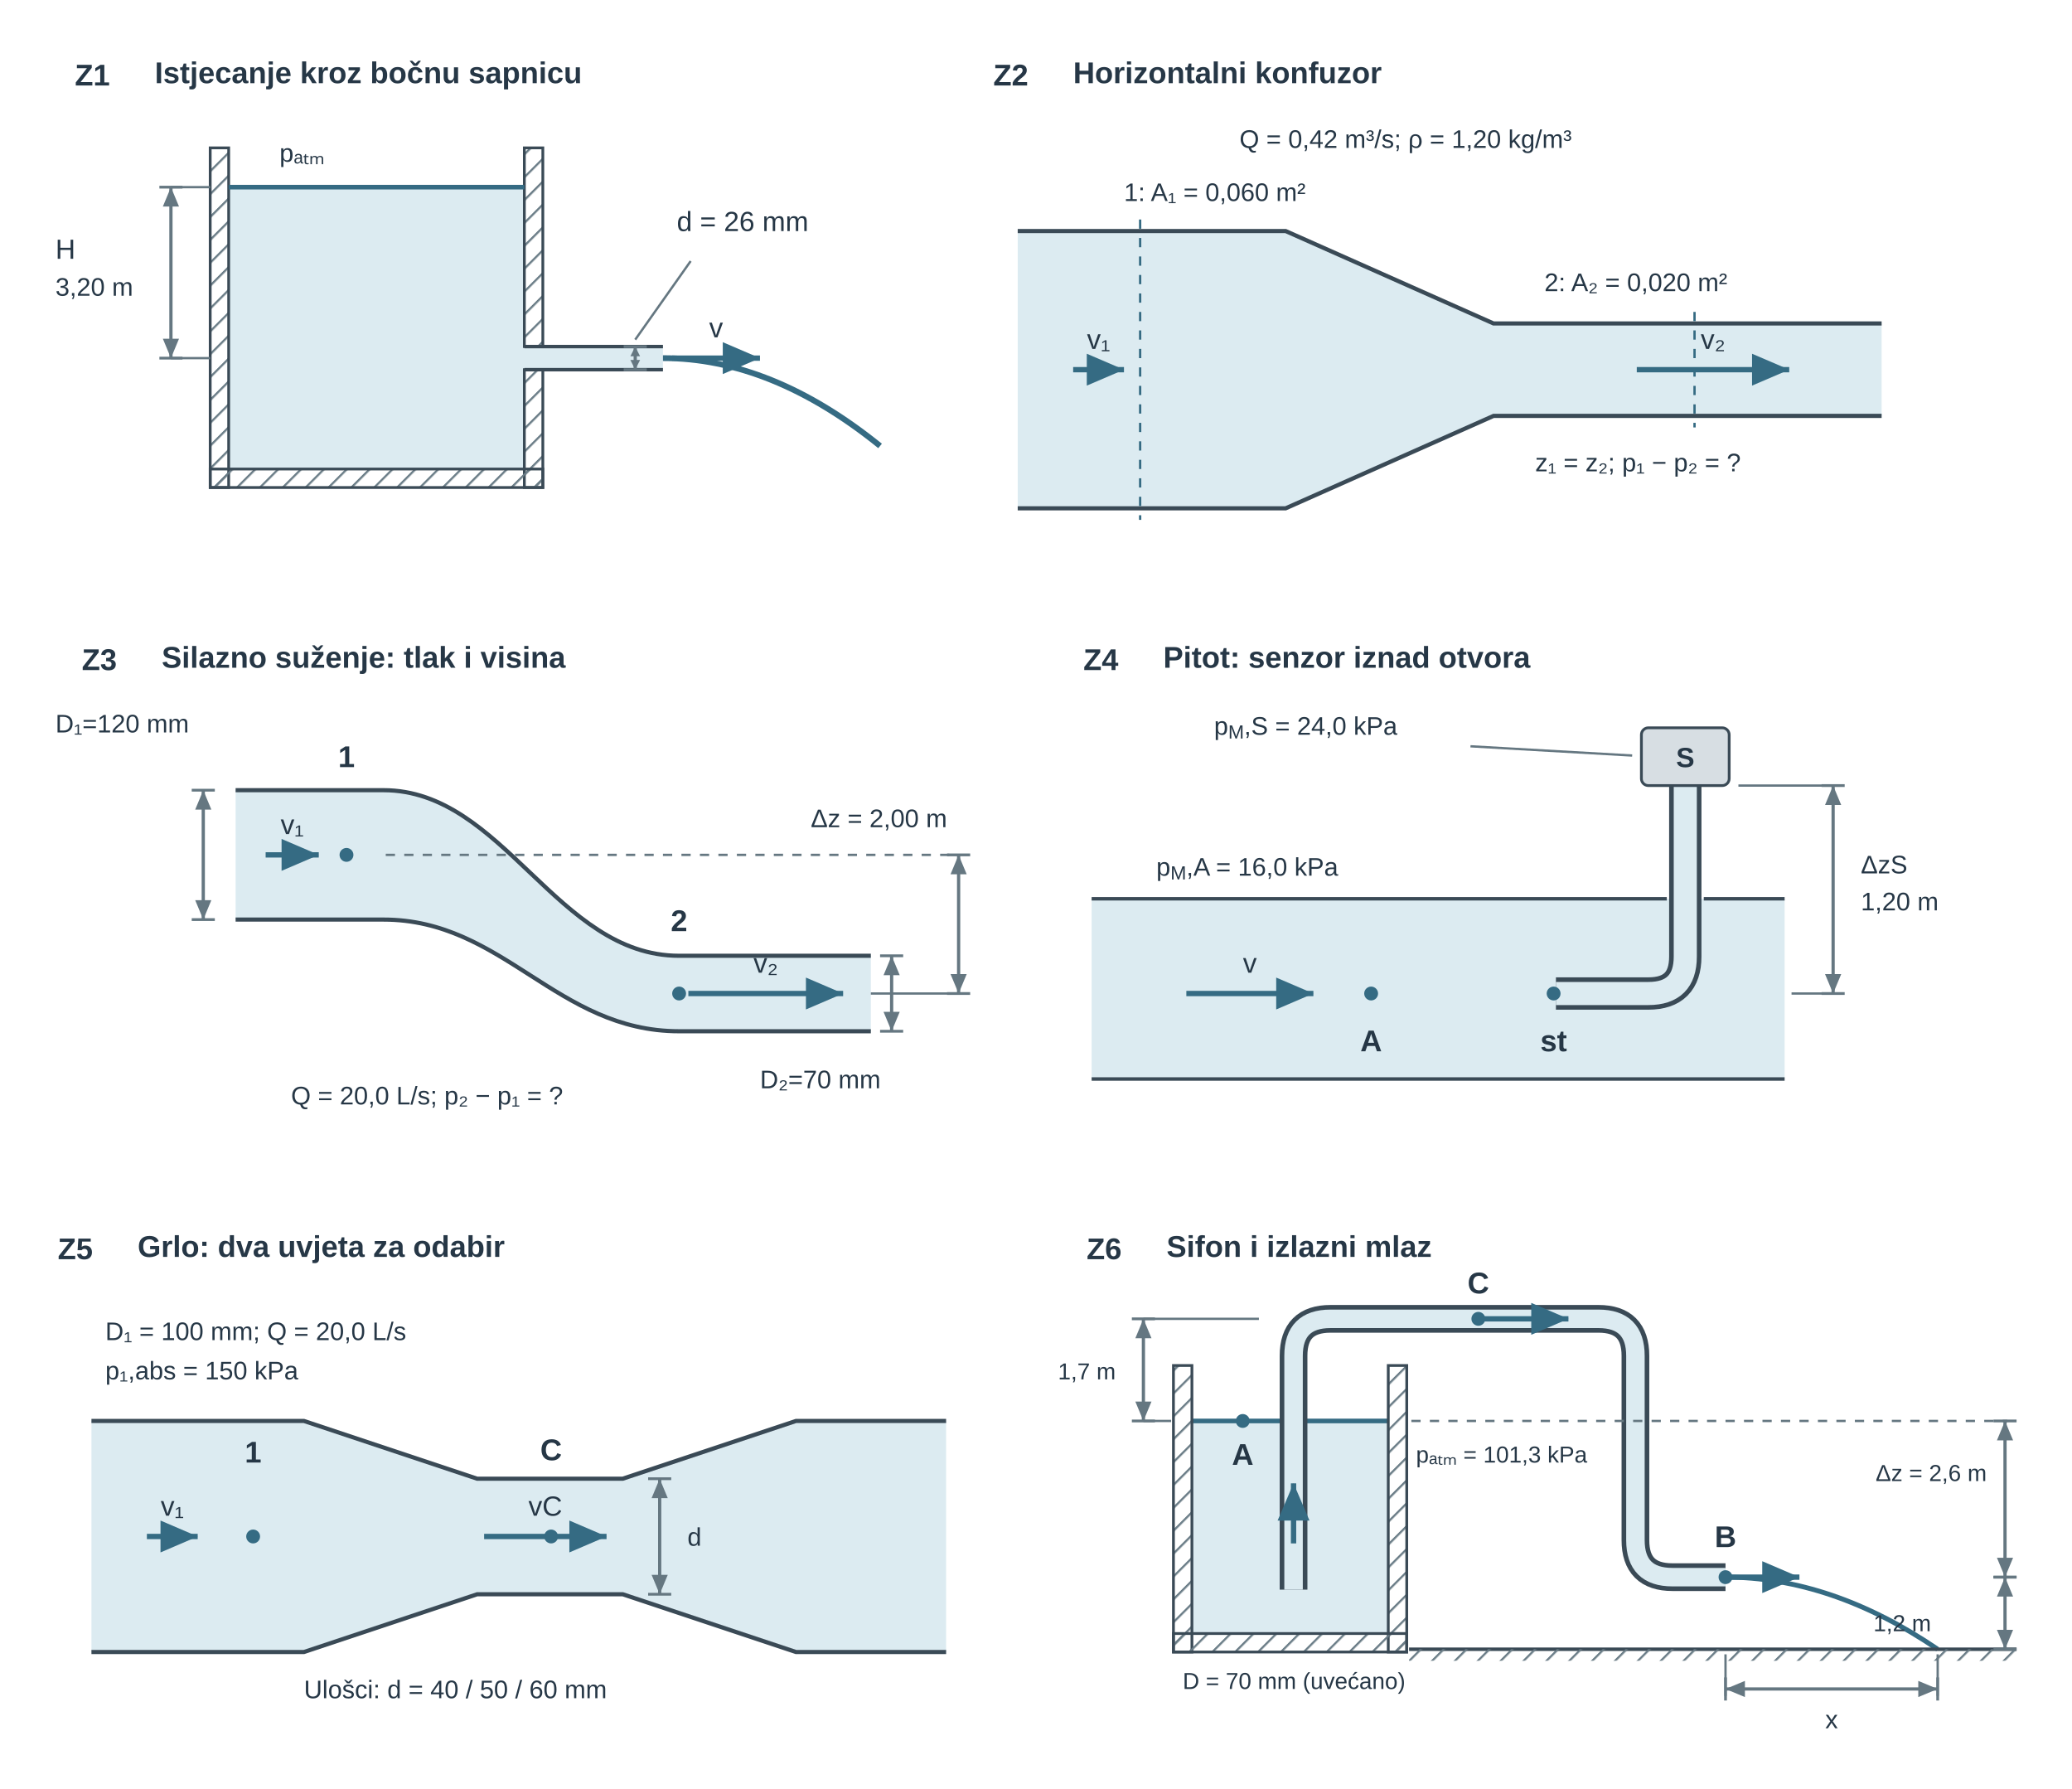
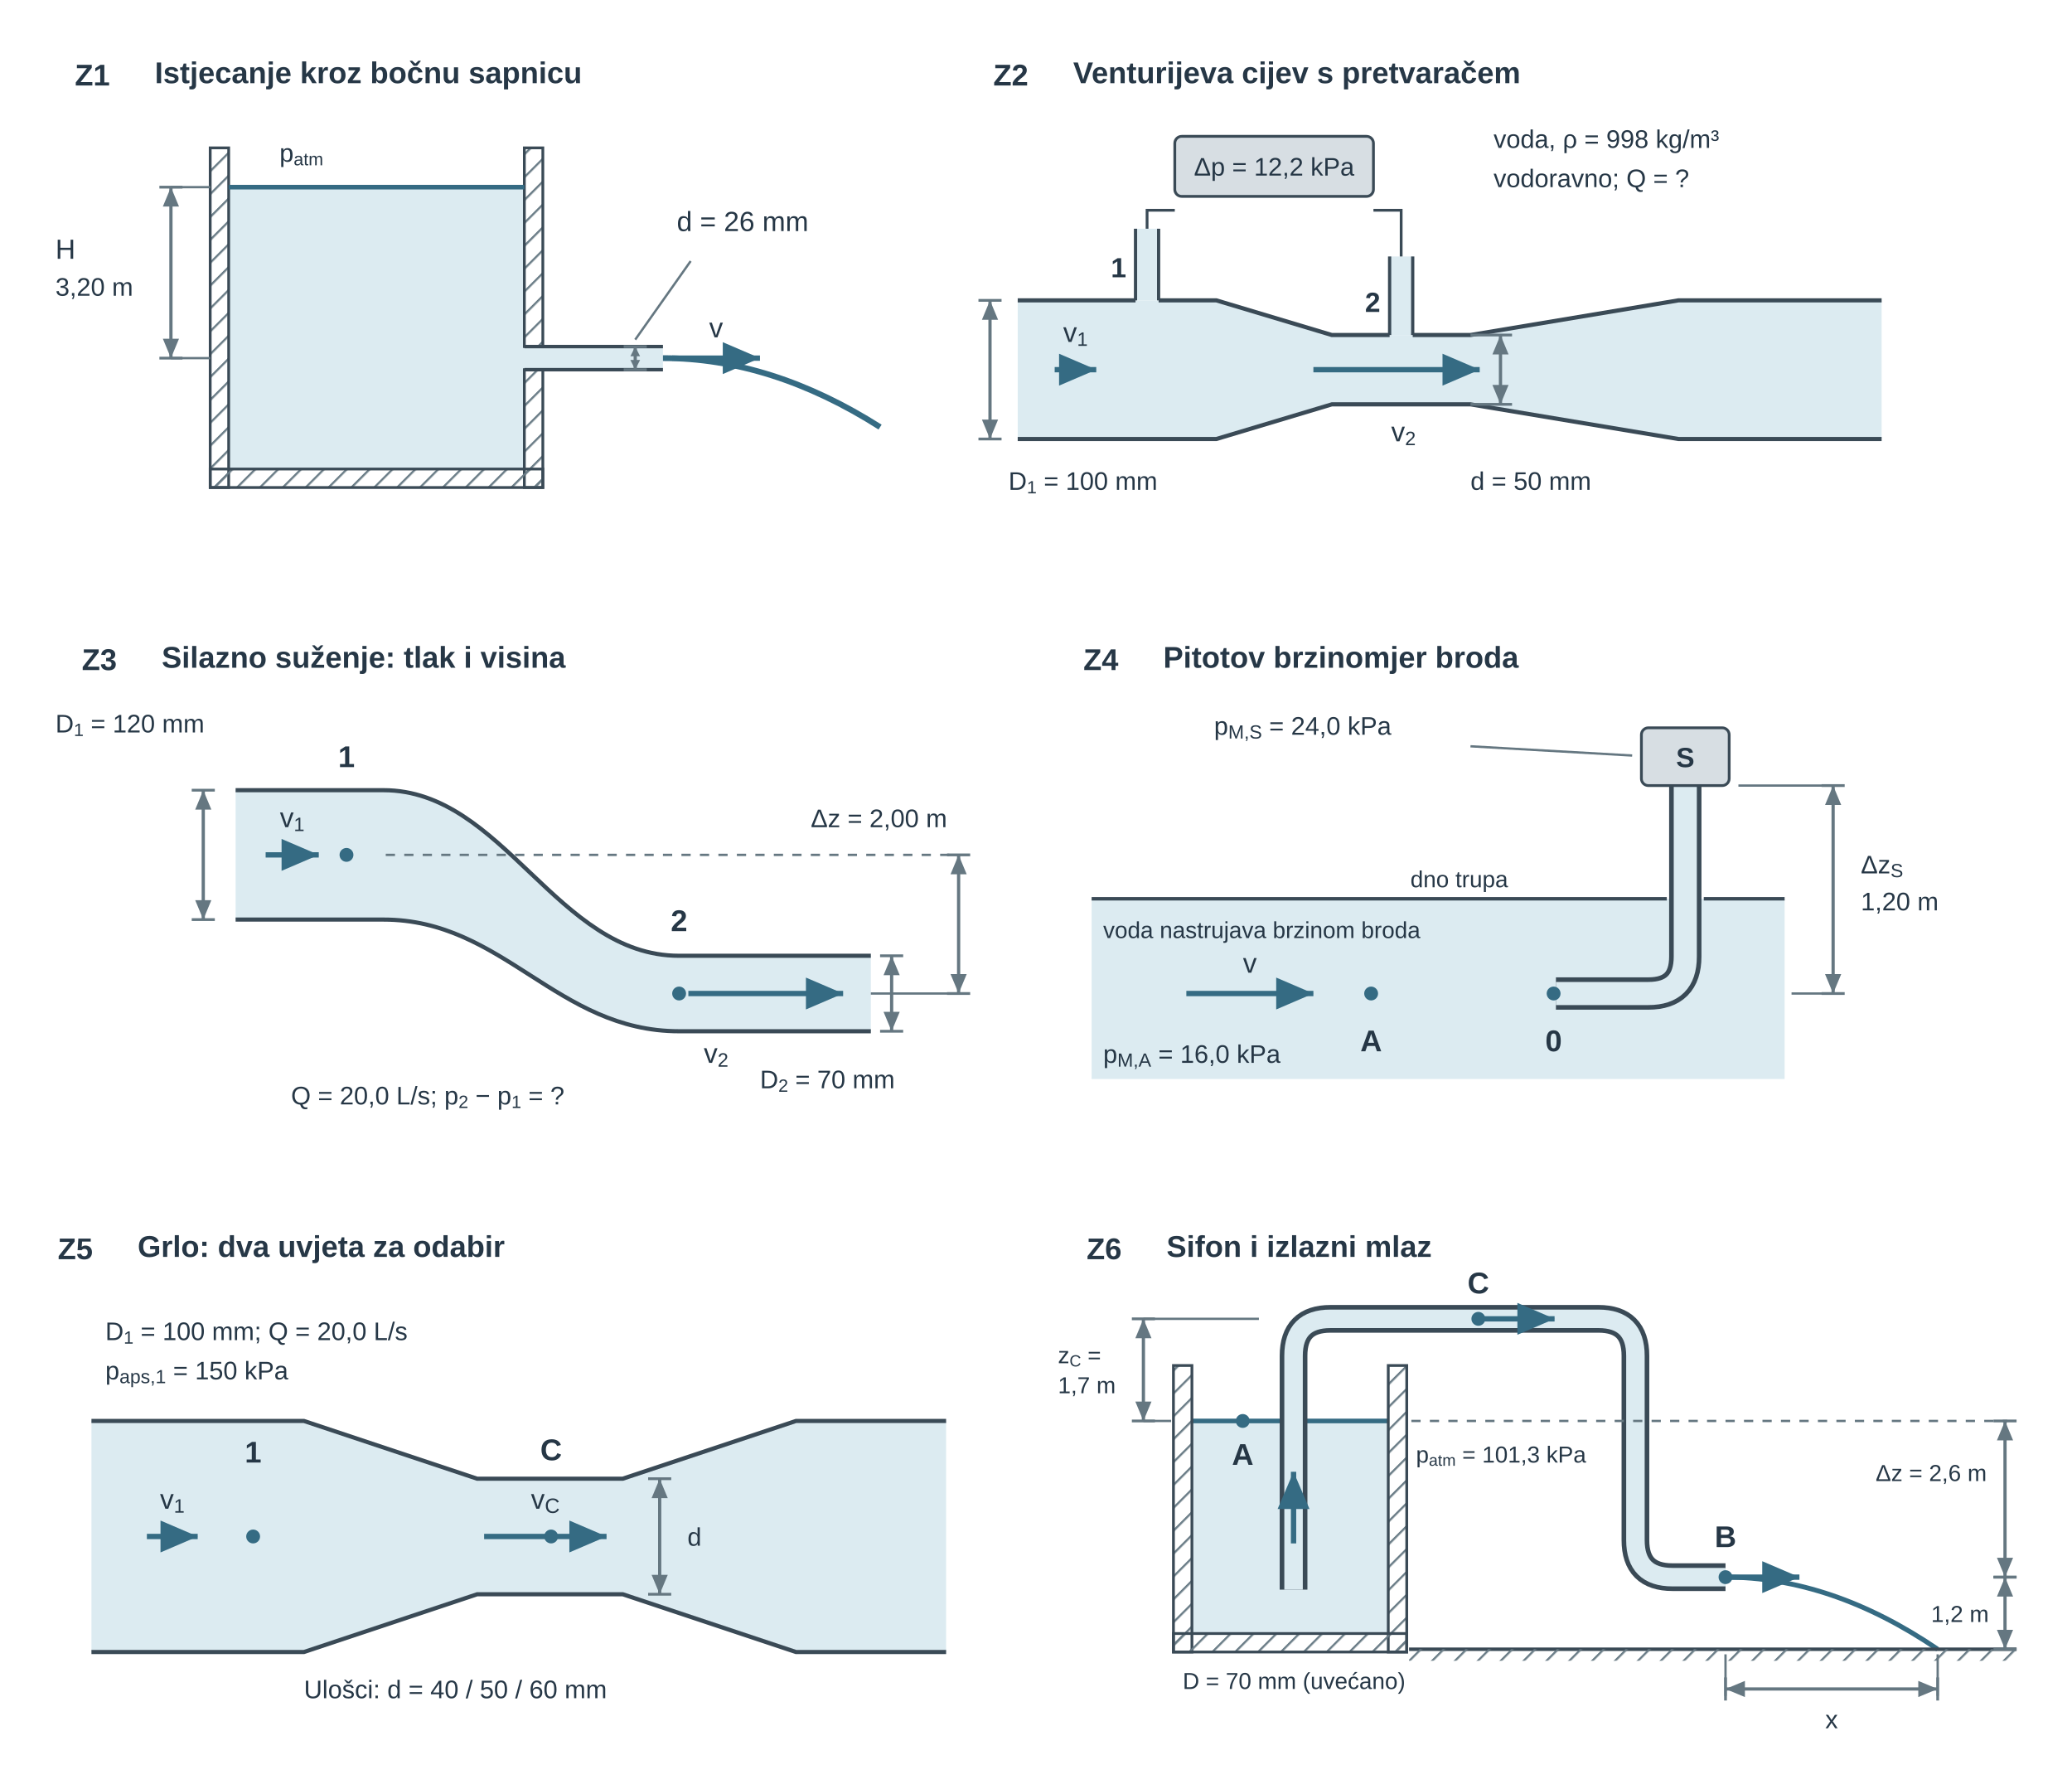
<svg xmlns="http://www.w3.org/2000/svg" viewBox="0 0 897 774" role="img" aria-labelledby="u09vs_title u09vs_desc" preserveAspectRatio="xMidYMid meet" style="display:block;width:100%;max-width:897px;height:auto;">
  <defs>
    <pattern id="u09vs_hatch" width="7" height="7" patternUnits="userSpaceOnUse" patternTransform="rotate(45)">
      <line x1="0" y1="0" x2="0" y2="7" stroke="#657781" stroke-width="1.8" />
    </pattern>
    <marker id="u09vs_v" markerWidth="7" markerHeight="6" refX="7" refY="3" orient="auto">
      <path d="M0 0 L7 3 L0 6 Z" fill="#356b83" />
    </marker>
    <marker id="u09vs_dim" markerWidth="6" markerHeight="5" refX="6" refY="2.5" orient="auto-start-reverse">
      <path d="M0 0 L6 2.5 L0 5 Z" fill="#657781" />
    </marker>
    <marker id="u09vs_dimSmall" markerWidth="3" markerHeight="3" refX="3" refY="1.5" orient="auto-start-reverse">
      <path d="M0 0 L3 1.5 L0 3 Z" fill="#657781" />
    </marker>
  </defs>
  <g id="u09vs_title-scene-1" transform="translate(-19 -25)">
    <g font-family="Arial, Liberation Sans, sans-serif" fill="#3a4a56">
      <g id="u09vs_z1" transform="translate(28 32)">
        <text x="31" y="30" font-size="13" fill="#263746" text-anchor="middle" font-weight="700">Z1</text>
        <text x="58" y="29" font-size="13" fill="#263746" text-anchor="start" font-weight="700">Istjecanje kroz bočnu sapnicu</text>
        <path id="u09vs_z1fluid" d="M90 74 H218 V143 H278 V153 H218 V196 H90 Z" fill="#dcebf1" stroke="none" stroke-width="1.8" />
        <rect x="82" y="57" width="8" height="147" rx="0" fill="url(#u09vs_hatch)" stroke="#3a4a56" stroke-width="1.2" />
        <rect x="218" y="57" width="8" height="86" rx="0" fill="url(#u09vs_hatch)" stroke="#3a4a56" stroke-width="1.2" />
        <rect x="218" y="153" width="8" height="51" rx="0" fill="url(#u09vs_hatch)" stroke="#3a4a56" stroke-width="1.2" />
        <rect x="82" y="196" width="144" height="8" rx="0" fill="url(#u09vs_hatch)" stroke="#3a4a56" stroke-width="1.2" />
        <line x1="90" y1="74" x2="218" y2="74" stroke="#356b83" stroke-width="2" />
        <line x1="218" y1="143" x2="278" y2="143" stroke="#3a4a56" stroke-width="1.5" />
        <line x1="218" y1="153" x2="278" y2="153" stroke="#3a4a56" stroke-width="1.5" />
-         <path id="u09vs_z1jet" d="M278 148 Q325 148 372 186" fill="none" stroke="#356b83" stroke-width="2.5" />
+         <path id="u09vs_z1jet" d="M278 148 Q325 148 372 177.85" fill="none" stroke="#356b83" stroke-width="2.5" />
        <path d="M282 148 L320 148" fill="none" stroke="#356b83" stroke-width="2.3" marker-end="url(#u09vs_v)" />
        <text x="301.0" y="139" font-size="12" fill="#263746" text-anchor="middle">v</text>
        <line x1="60" y1="74" x2="70" y2="74" stroke="#657781" stroke-width="1.2" />
        <line x1="60" y1="148" x2="70" y2="148" stroke="#657781" stroke-width="1.2" />
        <path id="u09vs_z1H" d="M65 74 L65 148" fill="none" stroke="#657781" stroke-width="1.4" marker-start="url(#u09vs_dim)" marker-end="url(#u09vs_dim)" />
        <text x="15" y="105" font-size="12" fill="#263746" text-anchor="start">H</text>
        <text x="15" y="121" font-size="11" fill="#263746" text-anchor="start">3,20 m</text>
        <line x1="65" y1="74" x2="82" y2="74" stroke="#657781" stroke-width="1" />
        <line x1="65" y1="148" x2="82" y2="148" stroke="#657781" stroke-width="1" />
        <line x1="261" y1="143" x2="271" y2="143" stroke="#657781" stroke-width="1.2" />
        <line x1="261" y1="153" x2="271" y2="153" stroke="#657781" stroke-width="1.2" />
        <path id="u09vs_z1d" d="M266 143 L266 153" fill="none" stroke="#657781" stroke-width="1.4" marker-start="url(#u09vs_dimSmall)" marker-end="url(#u09vs_dimSmall)" />
        <line x1="266" y1="140" x2="290" y2="106" stroke="#657781" stroke-width="1" />
        <text x="284" y="93" font-size="12" fill="#263746" text-anchor="start">d = 26 mm</text>
-         <text x="112" y="63" font-size="11" fill="#263746" text-anchor="start">pₐₜₘ</text>
+         <text x="112" y="63" font-size="11" fill="#263746" text-anchor="start">p<tspan baseline-shift="sub" font-size="0.7em">atm</tspan>
+         </text>
      </g>
    </g>
  </g>
  <g id="u09vs_title-scene-2" transform="translate(-79.4141 -25)">
    <g font-family="Arial, Liberation Sans, sans-serif" fill="#3a4a56">
      <g id="u09vs_z2" transform="translate(486 32)">
        <text x="31" y="30" font-size="13" fill="#263746" text-anchor="middle" font-weight="700">Z2</text>
-         <text x="58" y="29" font-size="13" fill="#263746" text-anchor="start" font-weight="700">Horizontalni konfuzor</text>
-         <path id="u09vs_z2fluid" d="M34 93 H150 L240 133 H408 V173 H240 L150 213 H34 Z" fill="#dcebf1" stroke="none" stroke-width="1.8" />
-         <path id="u09vs_z2top" d="M34 93 H150 L240 133 H408" fill="none" stroke="#3a4a56" stroke-width="1.8" />
-         <path id="u09vs_z2bottom" d="M34 213 H150 L240 173 H408" fill="none" stroke="#3a4a56" stroke-width="1.8" />
-         <line x1="87" y1="88" x2="87" y2="218" stroke="#356b83" stroke-width="1" stroke-dasharray="4 4" />
-         <line x1="327" y1="128" x2="327" y2="178" stroke="#356b83" stroke-width="1" stroke-dasharray="4 4" />
-         <path d="M58 153 L80 153" fill="none" stroke="#356b83" stroke-width="2.3" marker-end="url(#u09vs_v)" />
-         <text x="69.0" y="144" font-size="12" fill="#263746" text-anchor="middle">v₁</text>
-         <path d="M302 153 L368 153" fill="none" stroke="#356b83" stroke-width="2.3" marker-end="url(#u09vs_v)" />
-         <text x="335.0" y="144" font-size="12" fill="#263746" text-anchor="middle">v₂</text>
-         <text x="80" y="80" font-size="11" fill="#263746" text-anchor="start">1: A₁ = 0,060 m²</text>
-         <text x="262" y="119" font-size="11" fill="#263746" text-anchor="start">2: A₂ = 0,020 m²</text>
-         <text x="130" y="57" font-size="11" fill="#263746" text-anchor="start">Q = 0,42 m³/s; ρ = 1,20 kg/m³</text>
-         <text x="258" y="197" font-size="11" fill="#263746" text-anchor="start">z₁ = z₂; p₁ − p₂ = ?</text>
+         <text x="58" y="29" font-size="13" fill="#263746" text-anchor="start" font-weight="700">Venturijeva cijev s pretvaračem</text>
+         <path id="u09vs_z2fluid" d="M34 123 H120 L170 138 H230 L320 123 H408 V183 H320 L230 168 H170 L120 183 H34 Z" fill="#dcebf1" stroke="none" stroke-width="1.8" />
+         <rect id="u09vs_z2tap1" x="85" y="92" width="10" height="31" fill="#dcebf1" stroke="none" />
+         <rect id="u09vs_z2tap2" x="195" y="104" width="10" height="34" fill="#dcebf1" stroke="none" />
+         <path id="u09vs_z2top" d="M34 123 H85 M95 123 H120 L170 138 H195 M205 138 H230 L320 123 H408" fill="none" stroke="#3a4a56" stroke-width="1.8" />
+         <path id="u09vs_z2bottom" d="M34 183 H120 L170 168 H230 L320 183 H408" fill="none" stroke="#3a4a56" stroke-width="1.8" />
+         <path d="M85 123 V92 M95 123 V92" fill="none" stroke="#3a4a56" stroke-width="1.4" />
+         <path d="M195 138 V104 M205 138 V104" fill="none" stroke="#3a4a56" stroke-width="1.4" />
+         <rect id="u09vs_z2transducer" x="102" y="52" width="86" height="26" rx="3" fill="#d7dee3" stroke="#3a4a56" stroke-width="1.2" />
+         <text x="145" y="69" font-size="11" fill="#263746" text-anchor="middle">Δp = 12,2 kPa</text>
+         <path d="M90 92 V84 H102" fill="none" stroke="#3a4a56" stroke-width="1.2" />
+         <path d="M200 104 V84 H188" fill="none" stroke="#3a4a56" stroke-width="1.2" />
+         <path d="M50 153 L68 153" fill="none" stroke="#356b83" stroke-width="2.3" marker-end="url(#u09vs_v)" />
+         <text x="59" y="141" font-size="12" fill="#263746" text-anchor="middle">v<tspan baseline-shift="sub" font-size="0.7em">1</tspan>
+         </text>
+         <path d="M162 153 L234 153" fill="none" stroke="#356b83" stroke-width="2.3" marker-end="url(#u09vs_v)" />
+         <text x="201" y="184" font-size="12" fill="#263746" text-anchor="middle">v<tspan baseline-shift="sub" font-size="0.7em">2</tspan>
+         </text>
+         <text x="81" y="113" font-size="12" fill="#263746" text-anchor="end" font-weight="700">1</text>
+         <text x="191" y="128" font-size="12" fill="#263746" text-anchor="end" font-weight="700">2</text>
+         <line x1="17" y1="123" x2="27" y2="123" stroke="#657781" stroke-width="1.2" />
+         <line x1="17" y1="183" x2="27" y2="183" stroke="#657781" stroke-width="1.2" />
+         <path id="u09vs_z2D1" d="M22 123 L22 183" fill="none" stroke="#657781" stroke-width="1.4" marker-start="url(#u09vs_dim)" marker-end="url(#u09vs_dim)" />
+         <line x1="230" y1="138" x2="248" y2="138" stroke="#657781" stroke-width="1.2" />
+         <line x1="230" y1="168" x2="248" y2="168" stroke="#657781" stroke-width="1.2" />
+         <path id="u09vs_z2d" d="M243 138 L243 168" fill="none" stroke="#657781" stroke-width="1.4" marker-start="url(#u09vs_dim)" marker-end="url(#u09vs_dim)" />
+         <text x="30" y="205" font-size="11" fill="#263746" text-anchor="start">D<tspan baseline-shift="sub" font-size="0.7em">1</tspan> = 100 mm</text>
+         <text x="230" y="205" font-size="11" fill="#263746" text-anchor="start">d = 50 mm</text>
+         <text x="240" y="57" font-size="11" fill="#263746" text-anchor="start">voda, ρ = 998 kg/m³</text>
+         <text x="240" y="74" font-size="11" fill="#263746" text-anchor="start">vodoravno; Q = ?</text>
      </g>
    </g>
  </g>
  <g id="u09vs_title-scene-3" transform="translate(-16 -14)">
    <g font-family="Arial, Liberation Sans, sans-serif" fill="#3a4a56">
      <g id="u09vs_z3" transform="translate(28 274)">
        <text x="31" y="30" font-size="13" fill="#263746" text-anchor="middle" font-weight="700">Z3</text>
        <text x="58" y="29" font-size="13" fill="#263746" text-anchor="start" font-weight="700">Silazno suženje: tlak i visina</text>
        <path id="u09vs_z3fluid" d="M90 82 H154 C206 82 229 153.667 282 153.667 H365 V186.333 H282 C229 186.333 206 138 154 138 H90 Z" fill="#dcebf1" stroke="none" stroke-width="1.8" />
        <path id="u09vs_z3top" d="M90 82 H154 C206 82 229 153.667 282 153.667 H365" fill="none" stroke="#3a4a56" stroke-width="1.8" />
        <path id="u09vs_z3bottom" d="M90 138 H154 C206 138 229 186.333 282 186.333 H365" fill="none" stroke="#3a4a56" stroke-width="1.8" />
        <path d="M103 110 L126 110" fill="none" stroke="#356b83" stroke-width="2.3" marker-end="url(#u09vs_v)" />
-         <text x="114.5" y="101" font-size="12" fill="#263746" text-anchor="middle">v₁</text>
+         <text x="114.5" y="98" font-size="12" fill="#263746" text-anchor="middle">v<tspan baseline-shift="sub" font-size="0.7em">1</tspan>
+         </text>
        <path d="M286 170 L353 170" fill="none" stroke="#356b83" stroke-width="2.3" marker-end="url(#u09vs_v)" />
-         <text x="319.5" y="161" font-size="12" fill="#263746" text-anchor="middle">v₂</text>
+         <text x="298" y="200" font-size="12" fill="#263746" text-anchor="middle">v<tspan baseline-shift="sub" font-size="0.7em">2</tspan>
+         </text>
        <circle cx="138" cy="110" r="3" fill="#356b83" />
        <text x="138" y="72" font-size="13" fill="#263746" text-anchor="middle" font-weight="700">1</text>
        <circle cx="282" cy="170" r="3" fill="#356b83" />
        <text x="282" y="143" font-size="13" fill="#263746" text-anchor="middle" font-weight="700">2</text>
        <line x1="71" y1="82" x2="81" y2="82" stroke="#657781" stroke-width="1.2" />
        <line x1="71" y1="138" x2="81" y2="138" stroke="#657781" stroke-width="1.2" />
        <path id="u09vs_z3D1" d="M76 82 L76 138" fill="none" stroke="#657781" stroke-width="1.4" marker-start="url(#u09vs_dim)" marker-end="url(#u09vs_dim)" />
-         <text x="12" y="57" font-size="11" fill="#263746" text-anchor="start">D₁=120 mm</text>
+         <text x="12" y="57" font-size="11" fill="#263746" text-anchor="start">D<tspan baseline-shift="sub" font-size="0.7em">1</tspan> = 120 mm</text>
        <line x1="369" y1="153.667" x2="379" y2="153.667" stroke="#657781" stroke-width="1.2" />
        <line x1="369" y1="186.333" x2="379" y2="186.333" stroke="#657781" stroke-width="1.2" />
        <path id="u09vs_z3D2" d="M374 153.667 L374 186.333" fill="none" stroke="#657781" stroke-width="1.4" marker-start="url(#u09vs_dim)" marker-end="url(#u09vs_dim)" />
-         <text x="317" y="211" font-size="11" fill="#263746" text-anchor="start">D₂=70 mm</text>
+         <text x="317" y="211" font-size="11" fill="#263746" text-anchor="start">D<tspan baseline-shift="sub" font-size="0.7em">2</tspan> = 70 mm</text>
        <line x1="365" y1="170" x2="402" y2="170" stroke="#657781" stroke-width="1" />
        <line x1="155" y1="110" x2="402" y2="110" stroke="#657781" stroke-width="1" stroke-dasharray="4 4" />
        <line x1="398" y1="110" x2="408" y2="110" stroke="#657781" stroke-width="1.2" />
        <line x1="398" y1="170" x2="408" y2="170" stroke="#657781" stroke-width="1.2" />
        <path id="u09vs_z3dz" d="M403 110 L403 170" fill="none" stroke="#657781" stroke-width="1.4" marker-start="url(#u09vs_dim)" marker-end="url(#u09vs_dim)" />
        <text x="339" y="98" font-size="11" fill="#263746" text-anchor="start">Δz = 2,00 m</text>
-         <text x="114" y="218" font-size="11" fill="#263746" text-anchor="start">Q = 20,0 L/s; p₂ − p₁ = ?</text>
+         <text x="114" y="218" font-size="11" fill="#263746" text-anchor="start">Q = 20,0 L/s; p<tspan baseline-shift="sub" font-size="0.7em">2</tspan> − p<tspan baseline-shift="sub" font-size="0.7em">1</tspan> = ?</text>
      </g>
    </g>
  </g>
  <g id="u09vs_title-scene-4" transform="translate(-40.4141 -14)">
    <g font-family="Arial, Liberation Sans, sans-serif" fill="#3a4a56">
      <g id="u09vs_z4" transform="translate(486 274)">
        <text x="31" y="30" font-size="13" fill="#263746" text-anchor="middle" font-weight="700">Z4</text>
-         <text x="58" y="29" font-size="13" fill="#263746" text-anchor="start" font-weight="700">Pitot: senzor iznad otvora</text>
+         <text x="58" y="29" font-size="13" fill="#263746" text-anchor="start" font-weight="700">Pitotov brzinomjer broda</text>
+         <text x="165" y="124" font-size="10" fill="#263746" text-anchor="start">dno trupa</text>
        <rect x="27" y="129" width="300" height="78" rx="0" fill="#dcebf1" stroke="none" stroke-width="1.2" />
        <line x1="27" y1="129" x2="276" y2="129" stroke="#3a4a56" stroke-width="1.5" />
        <line x1="292" y1="129" x2="327" y2="129" stroke="#3a4a56" stroke-width="1.5" />
-         <line x1="27" y1="207" x2="327" y2="207" stroke="#3a4a56" stroke-width="1.5" />
        <path id="u09vs_z4probewall" d="M228 170 H268 Q284 170 284 154 V80" fill="none" stroke="#3a4a56" stroke-width="14" stroke-linecap="butt" stroke-linejoin="round" />
        <path id="u09vs_z4probewater" d="M228 170 H268 Q284 170 284 154 V80" fill="none" stroke="#dcebf1" stroke-width="10" stroke-linecap="butt" stroke-linejoin="round" />
        <rect x="265" y="55" width="38" height="25" rx="3" fill="#d7dee3" stroke="#3a4a56" stroke-width="1.2" data-mf1-role="physical" id="u09vs_z4sensor" />
        <text x="284" y="72" font-size="12" fill="#263746" text-anchor="middle" font-weight="700">S</text>
-         <text x="80" y="58" font-size="11" fill="#263746" text-anchor="start">p<tspan baseline-shift="sub" font-size="0.75em">M</tspan>,S = 24,0 kPa</text>
+         <text x="80" y="58" font-size="11" fill="#263746" text-anchor="start">p<tspan baseline-shift="sub" font-size="0.75em">M,S</tspan> = 24,0 kPa</text>
        <line x1="191" y1="63" x2="261" y2="67" stroke="#657781" stroke-width="1" />
        <path d="M68 170 L123 170" fill="none" stroke="#356b83" stroke-width="2.3" marker-end="url(#u09vs_v)" />
        <text x="95.5" y="161" font-size="12" fill="#263746" text-anchor="middle">v</text>
        <circle cx="148" cy="170" r="3" fill="#356b83" />
        <text x="148" y="195" font-size="13" fill="#263746" text-anchor="middle" font-weight="700">A</text>
        <circle cx="227" cy="170" r="3" fill="#356b83" />
-         <text x="227" y="195" font-size="13" fill="#263746" text-anchor="middle" font-weight="700">st</text>
-         <text x="55" y="119" font-size="11" fill="#263746" text-anchor="start">p<tspan baseline-shift="sub" font-size="0.75em">M</tspan>,A = 16,0 kPa</text>
+         <text x="227" y="195" font-size="13" fill="#263746" text-anchor="middle" font-weight="700">0</text>
+         <text x="32" y="200" font-size="11" fill="#263746" text-anchor="start">p<tspan baseline-shift="sub" font-size="0.75em">M,A</tspan> = 16,0 kPa</text>
+         <text x="32" y="146" font-size="10" fill="#263746" text-anchor="start">voda nastrujava brzinom broda</text>
        <line x1="307" y1="80" x2="347" y2="80" stroke="#657781" stroke-width="1" />
        <line x1="330" y1="170" x2="347" y2="170" stroke="#657781" stroke-width="1" />
        <line x1="343" y1="80" x2="353" y2="80" stroke="#657781" stroke-width="1.2" />
        <line x1="343" y1="170" x2="353" y2="170" stroke="#657781" stroke-width="1.2" />
        <path id="u09vs_z4dz" d="M348 80 L348 170" fill="none" stroke="#657781" stroke-width="1.4" marker-start="url(#u09vs_dim)" marker-end="url(#u09vs_dim)" />
-         <text x="360" y="118" font-size="11" fill="#263746" text-anchor="start">ΔzS</text>
+         <text x="360" y="118" font-size="11" fill="#263746" text-anchor="start">Δz<tspan baseline-shift="sub" font-size="0.75em">S</tspan>
+         </text>
        <text x="360" y="134" font-size="11" fill="#263746" text-anchor="start">1,20 m</text>
      </g>
    </g>
  </g>
  <g id="u09vs_title-scene-5" transform="translate(-26.4141 -1)">
    <g font-family="Arial, Liberation Sans, sans-serif" fill="#3a4a56">
      <g id="u09vs_z5" transform="translate(28 516)">
        <text x="31" y="30" font-size="13" fill="#263746" text-anchor="middle" font-weight="700">Z5</text>
        <text x="58" y="29" font-size="13" fill="#263746" text-anchor="start" font-weight="700">Grlo: dva uvjeta za odabir</text>
        <path id="u09vs_z5fluid" d="M38 100 H130 L205 125 H268 L343 100 H408 V200 H343 L268 175 H205 L130 200 H38 Z" fill="#dcebf1" stroke="none" stroke-width="1.8" />
        <path id="u09vs_z5top" d="M38 100 H130 L205 125 H268 L343 100 H408" fill="none" stroke="#3a4a56" stroke-width="1.8" />
        <path id="u09vs_z5bottom" d="M38 200 H130 L205 175 H268 L343 200 H408" fill="none" stroke="#3a4a56" stroke-width="1.8" />
        <path d="M62 150 L84 150" fill="none" stroke="#356b83" stroke-width="2.3" marker-end="url(#u09vs_v)" />
-         <text x="73.0" y="141" font-size="12" fill="#263746" text-anchor="middle">v₁</text>
+         <text x="73.0" y="138" font-size="12" fill="#263746" text-anchor="middle">v<tspan baseline-shift="sub" font-size="0.7em">1</tspan>
+         </text>
        <path d="M208 150 L261 150" fill="none" stroke="#356b83" stroke-width="2.3" marker-end="url(#u09vs_v)" />
-         <text x="234.5" y="141" font-size="12" fill="#263746" text-anchor="middle">vC</text>
+         <text x="234.5" y="138" font-size="12" fill="#263746" text-anchor="middle">v<tspan baseline-shift="sub" font-size="0.75em">C</tspan>
+         </text>
        <circle cx="108" cy="150" r="3" fill="#356b83" />
        <text x="108" y="118" font-size="13" fill="#263746" text-anchor="middle" font-weight="700">1</text>
        <circle cx="237" cy="150" r="3" fill="#356b83" />
        <text x="237" y="117" font-size="13" fill="#263746" text-anchor="middle" font-weight="700">C</text>
-         <text x="44" y="65" font-size="11" fill="#263746" text-anchor="start">D₁ = 100 mm; Q = 20,0 L/s</text>
-         <text x="44" y="82" font-size="11" fill="#263746" text-anchor="start">p₁,abs = 150 kPa</text>
+         <text x="44" y="65" font-size="11" fill="#263746" text-anchor="start">D<tspan baseline-shift="sub" font-size="0.7em">1</tspan> = 100 mm; Q = 20,0 L/s</text>
+         <text x="44" y="82" font-size="11" fill="#263746" text-anchor="start">p<tspan baseline-shift="sub" font-size="0.75em">aps,1</tspan> = 150 kPa</text>
        <line x1="279" y1="125" x2="289" y2="125" stroke="#657781" stroke-width="1.2" />
        <line x1="279" y1="175" x2="289" y2="175" stroke="#657781" stroke-width="1.2" />
        <path id="u09vs_z5diameter" d="M284 125 L284 175" fill="none" stroke="#657781" stroke-width="1.4" marker-start="url(#u09vs_dim)" marker-end="url(#u09vs_dim)" />
        <text x="296" y="154.0" font-size="11" fill="#263746" text-anchor="start">d</text>
        <text x="130" y="220" font-size="11" fill="#263746" text-anchor="start">Ulošci: d = 40 / 50 / 60 mm</text>
      </g>
    </g>
  </g>
  <g id="u09vs_title-scene-6" transform="translate(-39 -1)">
    <g font-family="Arial, Liberation Sans, sans-serif" fill="#3a4a56">
      <g id="u09vs_z6" transform="translate(486 516)">
        <text x="31" y="30" font-size="13" fill="#263746" text-anchor="middle" font-weight="700">Z6</text>
        <text x="58" y="29" font-size="13" fill="#263746" text-anchor="start" font-weight="700">Sifon i izlazni mlaz</text>
        <rect x="69" y="100" width="85" height="92" rx="0" fill="#dcebf1" stroke="none" stroke-width="1.2" />
        <line x1="69" y1="100" x2="154" y2="100" stroke="#356b83" stroke-width="2" />
        <rect x="61" y="76" width="8" height="124" rx="0" fill="url(#u09vs_hatch)" stroke="#3a4a56" stroke-width="1.2" />
        <rect x="154" y="76" width="8" height="124" rx="0" fill="url(#u09vs_hatch)" stroke="#3a4a56" stroke-width="1.2" />
        <rect x="61" y="192" width="101" height="8" rx="0" fill="url(#u09vs_hatch)" stroke="#3a4a56" stroke-width="1.2" />
        <path id="u09vs_z6pipewall" d="M113 173 V71.8 Q113 55.8 129 55.8 H245 Q261 55.8 261 71.8 V151.6 Q261 167.6 277 167.6 H300" fill="none" stroke="#3a4a56" stroke-width="12" stroke-linecap="butt" stroke-linejoin="round" />
        <path id="u09vs_z6pipewater" d="M113 173 V71.8 Q113 55.8 129 55.8 H245 Q261 55.8 261 71.8 V151.6 Q261 167.6 277 167.6 H300" fill="none" stroke="#dcebf1" stroke-width="8" stroke-linecap="butt" stroke-linejoin="round" />
        <circle id="u09vs_z6C" cx="193" cy="55.8" r="3" fill="#356b83" />
        <text x="193" y="44.8" font-size="13" fill="#263746" text-anchor="middle" font-weight="700">C</text>
        <circle id="u09vs_z6A" cx="91" cy="100" r="3" fill="#356b83" />
        <text x="91" y="119" font-size="13" fill="#263746" text-anchor="middle" font-weight="700">A</text>
        <circle id="u09vs_z6B" cx="300" cy="167.6" r="3" fill="#356b83" />
        <text x="300" y="154.6" font-size="13" fill="#263746" text-anchor="middle" font-weight="700">B</text>
-         <path d="M113 153 L113 127" fill="none" stroke="#356b83" stroke-width="2.3" marker-end="url(#u09vs_v)" />
-         <path d="M195 55.8 L232 55.8" fill="none" stroke="#356b83" stroke-width="2.3" marker-end="url(#u09vs_v)" />
+         <path d="M113 153 L113 122" fill="none" stroke="#356b83" stroke-width="2.3" marker-end="url(#u09vs_v)" />
+         <path d="M195 55.8 L226 55.8" fill="none" stroke="#356b83" stroke-width="2.3" marker-end="url(#u09vs_v)" />
        <line x1="164" y1="100" x2="422" y2="100" stroke="#657781" stroke-width="1" stroke-dasharray="4 4" />
        <path id="u09vs_z6jet" d="M300 167.6 Q345.925 167.6 391.85 198.8" fill="none" stroke="#356b83" stroke-width="2.1" />
        <path d="M301 167.6 L332 167.6" fill="none" stroke="#356b83" stroke-width="2.3" marker-end="url(#u09vs_v)" />
        <line x1="163" y1="198.8" x2="426" y2="198.8" stroke="#3a4a56" stroke-width="1.5" />
        <rect x="163" y="198.8" width="263" height="5" rx="0" fill="url(#u09vs_hatch)" stroke="none" stroke-width="1.2" />
        <line x1="43" y1="55.8" x2="53" y2="55.8" stroke="#657781" stroke-width="1.2" />
        <line x1="43" y1="100" x2="53" y2="100" stroke="#657781" stroke-width="1.2" />
        <path id="u09vs_z6zc" d="M48 55.8 L48 100" fill="none" stroke="#657781" stroke-width="1.4" marker-start="url(#u09vs_dim)" marker-end="url(#u09vs_dim)" />
-         <text x="11" y="82" font-size="10" fill="#263746" text-anchor="start">1,7 m</text>
+         <text x="11" y="75" font-size="10" fill="#263746" text-anchor="start">z<tspan baseline-shift="sub" font-size="0.7em">C</tspan> =</text>
+         <text x="11" y="88" font-size="10" fill="#263746" text-anchor="start">1,7 m</text>
        <line x1="48" y1="55.8" x2="98" y2="55.8" stroke="#657781" stroke-width="1" />
        <line x1="48" y1="100" x2="60" y2="100" stroke="#657781" stroke-width="1" />
        <line x1="416" y1="100" x2="426" y2="100" stroke="#657781" stroke-width="1.2" />
        <line x1="416" y1="167.6" x2="426" y2="167.6" stroke="#657781" stroke-width="1.2" />
        <path id="u09vs_z6dz" d="M421 100 L421 167.6" fill="none" stroke="#657781" stroke-width="1.4" marker-start="url(#u09vs_dim)" marker-end="url(#u09vs_dim)" />
        <text x="365" y="126" font-size="10" fill="#263746" text-anchor="start">Δz = 2,6 m</text>
        <line x1="416" y1="167.6" x2="426" y2="167.6" stroke="#657781" stroke-width="1.2" />
        <line x1="416" y1="198.8" x2="426" y2="198.8" stroke="#657781" stroke-width="1.2" />
        <path id="u09vs_z6height" d="M421 167.6 L421 198.8" fill="none" stroke="#657781" stroke-width="1.4" marker-start="url(#u09vs_dim)" marker-end="url(#u09vs_dim)" />
-         <text x="364" y="191" font-size="10" fill="#263746" text-anchor="start">1,2 m</text>
+         <text x="414" y="187" font-size="10" fill="#263746" text-anchor="end">1,2 m</text>
        <line x1="300" y1="201" x2="300" y2="219" stroke="#657781" stroke-width="1" />
        <line x1="391.85" y1="201" x2="391.85" y2="219" stroke="#657781" stroke-width="1" />
        <line x1="300" y1="211" x2="300" y2="221" stroke="#657781" stroke-width="1.2" />
        <line x1="391.85" y1="211" x2="391.85" y2="221" stroke="#657781" stroke-width="1.2" />
        <path id="u09vs_z6range" d="M300 216 L391.85 216" fill="none" stroke="#657781" stroke-width="1.4" marker-start="url(#u09vs_dim)" marker-end="url(#u09vs_dim)" />
        <text x="345.925" y="233" font-size="11" fill="#263746" text-anchor="middle">x</text>
-         <text x="166" y="118" font-size="10" fill="#263746" text-anchor="start">pₐₜₘ = 101,3 kPa</text>
+         <text x="166" y="118" font-size="10" fill="#263746" text-anchor="start">p<tspan baseline-shift="sub" font-size="0.7em">atm</tspan> = 101,3 kPa</text>
        <text x="65" y="216" font-size="10" fill="#263746" text-anchor="start">D = 70 mm (uvećano)</text>
      </g>
    </g>
  </g>
</svg>
